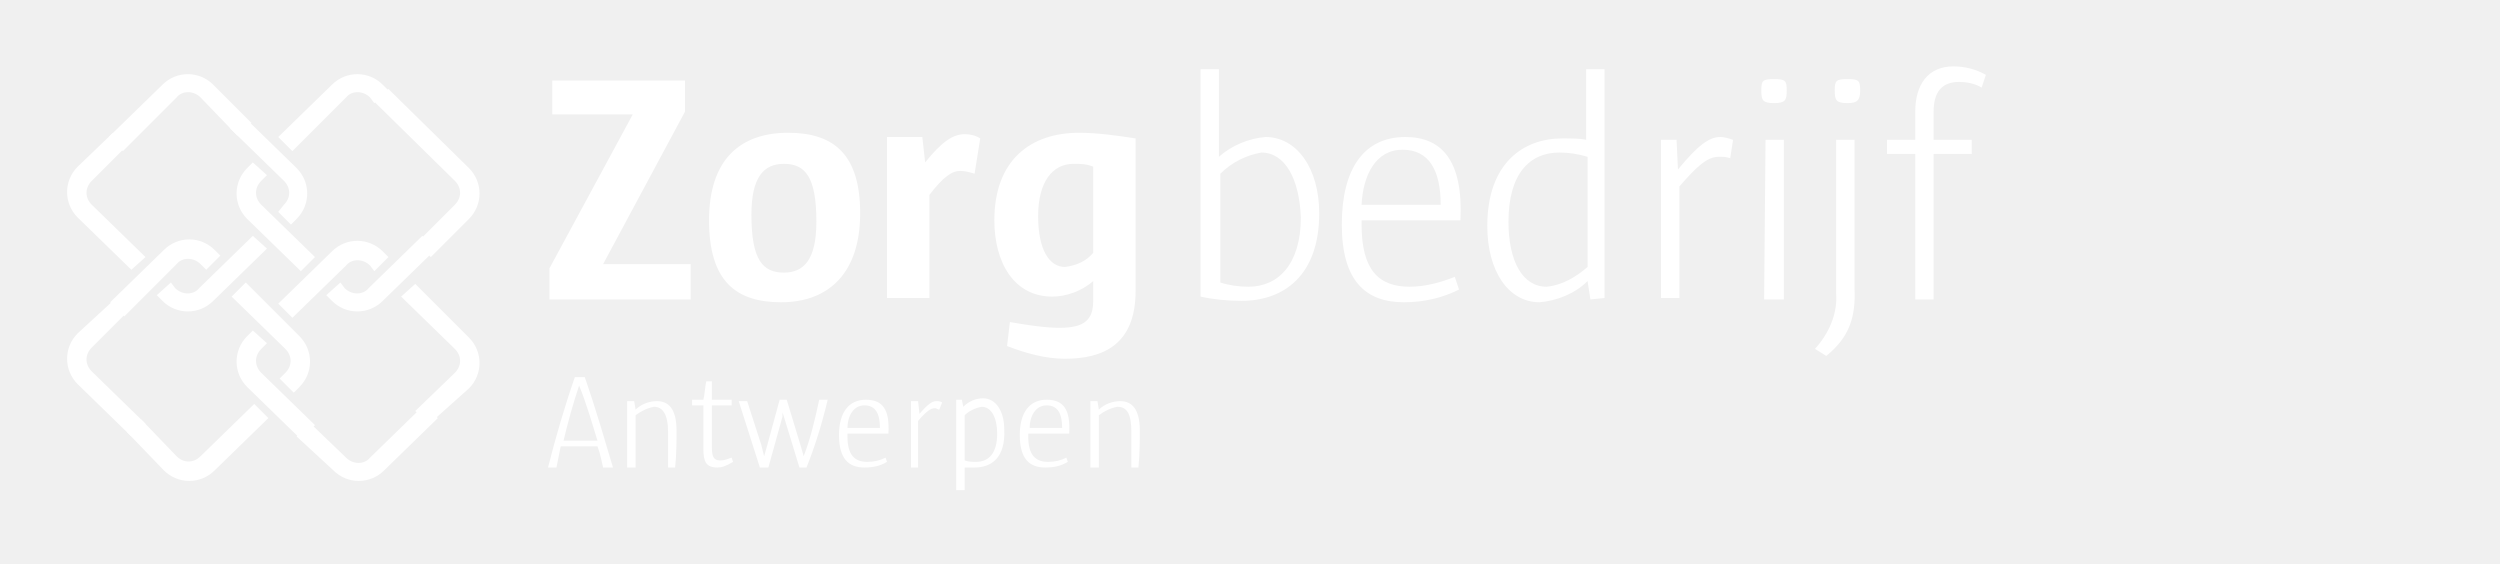
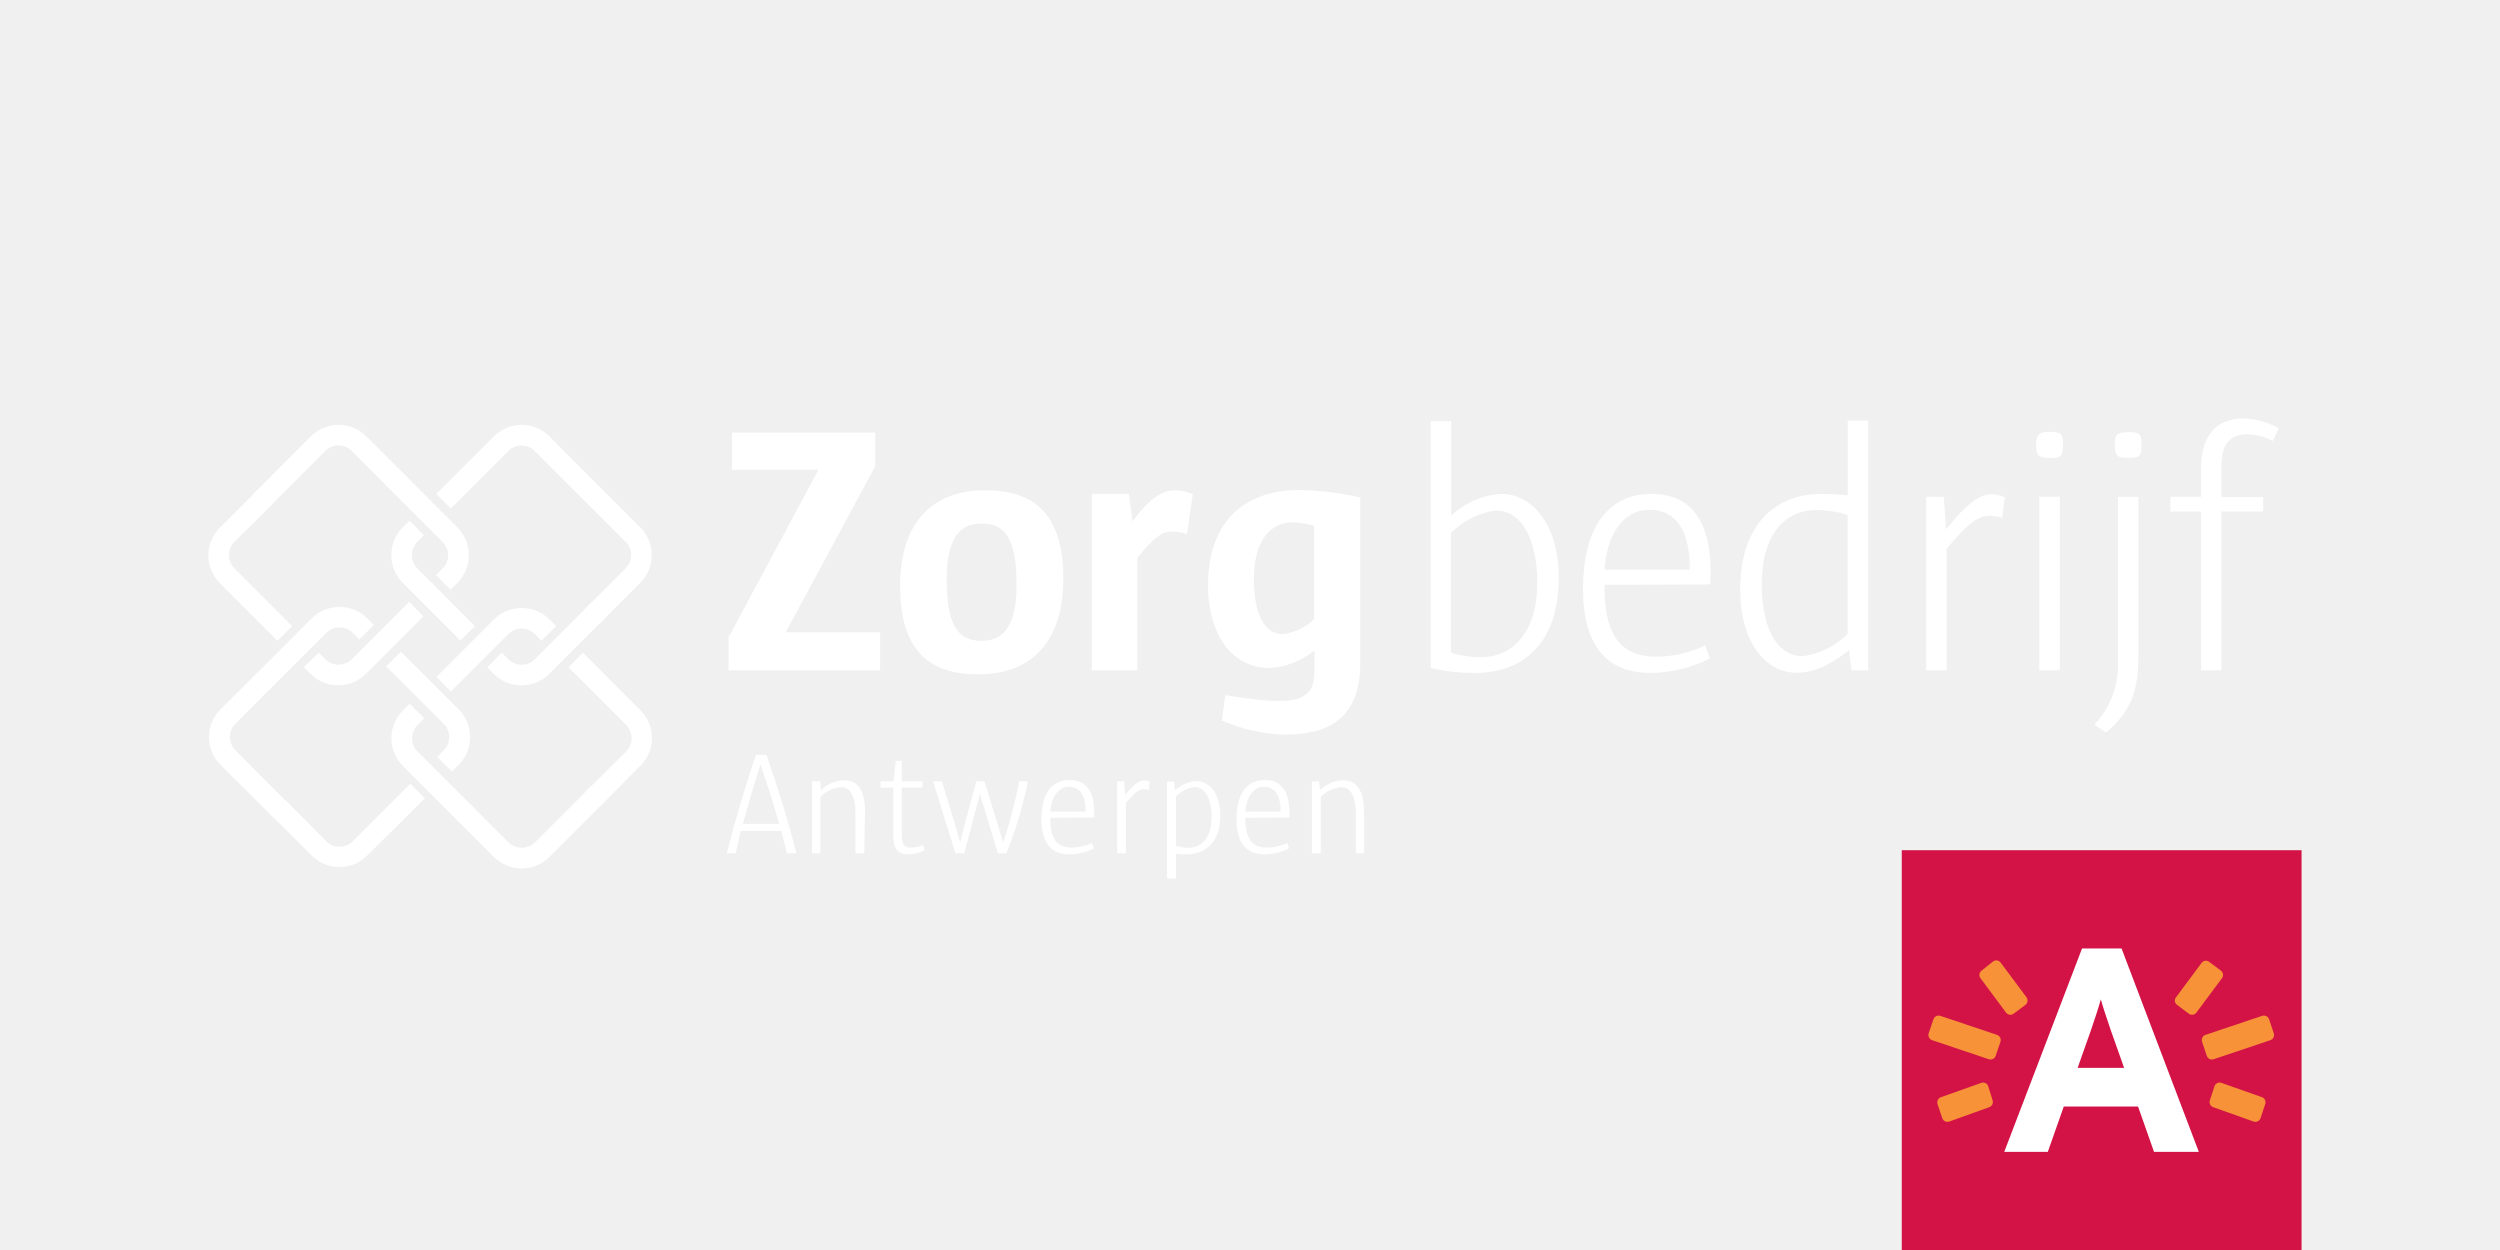
- <svg xmlns="http://www.w3.org/2000/svg" version="1.1" id="Layer_1" x="0px" y="0px" viewBox="0 0 177 39.9" style="enable-background:new 0 0 177 39.9;" xml:space="preserve">
-   <style type="text/css">
- 	.st0{fill-rule:evenodd;clip-rule:evenodd;fill:#FFFFFF;}
- </style>
-   <g id="Icons">
-     <g id="Logo">
-       <g id="Zorgbedrijf">
-         <path id="Fill-1" class="st0" d="M20.1,14.5c0.5-0.5,0.5-1.2,0-1.7c0,0,0,0,0,0l-3.8-3.7l0.9-0.9l3.8,3.7c1,1,1,2.6,0,3.6     c0,0,0,0,0,0l-0.4,0.4L19.7,15L20.1,14.5z" />
-         <g id="Group-5">
-           <g>
-             <path id="Fill-3" class="st0" d="M6.5,12.8C6,13.3,6,14,6.5,14.5c0,0,0,0,0,0l3.8,3.7l-1,0.9l-3.8-3.7c-1-1-1-2.6,0-3.6       c0,0,0,0,0,0L8,9.4l1,0.9L6.5,12.8z" />
-           </g>
-         </g>
-         <path id="Fill-6" class="st0" d="M12.4,20.4c0.5,0.5,1.3,0.5,1.7,0l3.8-3.7l1,0.9l-3.8,3.7c-1,1-2.6,1-3.6,0l-0.4-0.4l1-0.9     L12.4,20.4z" />
-         <path id="Fill-8" class="st0" d="M14.2,6.9c-0.5-0.5-1.3-0.5-1.7,0l-3.8,3.8l-1-1l3.8-3.7c1-1,2.6-1,3.6,0l2.7,2.7l-1,0.9     L14.2,6.9z" />
-         <path id="Fill-10" class="st0" d="M32.2,14.5c0.5-0.5,0.5-1.2,0-1.7l-5.7-5.6l1-0.9l5.7,5.6c1,1,1,2.6,0,3.6c0,0,0,0,0,0     l-2.7,2.7l-1-1L32.2,14.5z" />
-         <path id="Fill-12" class="st0" d="M18.5,12.8c-0.5,0.5-0.5,1.2,0,1.7c0,0,0,0,0,0l3.8,3.7l-1,1l-3.8-3.7c-1-1-1-2.6,0-3.6     c0,0,0,0,0,0l0.4-0.4l1,0.9L18.5,12.8z" />
-         <path id="Fill-14" class="st0" d="M24.4,20.4c0.5,0.5,1.3,0.5,1.7,0l3.8-3.7l1,0.9l-3.8,3.7c-1,1-2.6,1-3.6,0l-0.4-0.4l1-0.9     L24.4,20.4z" />
-         <path id="Fill-16" class="st0" d="M26.2,6.9c-0.5-0.5-1.3-0.5-1.7,0l-3.8,3.8l-1-1l3.8-3.7c1-1,2.6-1,3.6,0l0.4,0.4l-1,0.9     L26.2,6.9z" />
-         <path id="Fill-18" class="st0" d="M20.2,26.4c0.5-0.5,0.5-1.2,0-1.7c0,0,0,0,0,0l-3.8-3.7l1-1l3.8,3.8c1,1,1,2.6,0,3.6     c0,0,0,0,0,0l-0.4,0.4l-1-1L20.2,26.4z" />
-         <path id="Fill-20" class="st0" d="M6.5,24.6c-0.5,0.5-0.5,1.2,0,1.7c0,0,0,0,0,0l3.8,3.7l-1,0.9l-3.8-3.7c-1-1-1-2.6,0-3.6     c0,0,0,0,0,0L8,21.3l0.9,0.9L6.5,24.6z" />
-         <path id="Fill-22" class="st0" d="M12.5,32.3c0.5,0.5,1.2,0.5,1.7,0l3.8-3.7l1,1l-3.8,3.7c-1,1-2.6,1-3.6,0c0,0,0,0,0,0l-2.6-2.7     l1-0.9L12.5,32.3z" />
-         <path id="Fill-24" class="st0" d="M14.2,18.7c-0.5-0.5-1.3-0.5-1.7,0l-3.7,3.7l-1-1l3.8-3.7c1-1,2.6-1,3.6,0l0.4,0.4l-1,1     L14.2,18.7z" />
-         <path id="Fill-26" class="st0" d="M32.2,26.4c0.5-0.5,0.5-1.2,0-1.7L28.4,21l1-0.9l3.8,3.8c1,1,1,2.6,0,3.6c0,0,0,0,0,0L30.4,30     l-1-0.9L32.2,26.4z" />
-         <path id="Fill-28" class="st0" d="M18.5,24.7c-0.5,0.5-0.5,1.2,0,1.7c0,0,0,0,0,0l3.8,3.7l-1,1l-3.8-3.7c-1-1-1-2.6,0-3.6     c0,0,0,0,0,0l0.4-0.4l1,0.9L18.5,24.7z" />
-         <path id="Fill-30" class="st0" d="M24.5,32.4c0.5,0.5,1.3,0.5,1.7,0l3.8-3.7l1,0.9l-3.8,3.7c-1,1-2.6,1-3.6,0L21,30.9l1-0.9     L24.5,32.4z" />
-         <path id="Fill-32" class="st0" d="M26.2,18.8c-0.5-0.5-1.3-0.5-1.7,0l-3.8,3.7l-1-1l3.8-3.7c1-1,2.6-1,3.6,0l0.4,0.4l-1,1     L26.2,18.8z" />
-         <polygon id="Fill-34" class="st0" points="38.9,21.2 38.9,19 44.8,8.1 39.1,8.1 39.1,5.7 48.5,5.7 48.5,7.9 42.7,18.7 48.9,18.7      48.9,21.2    " />
-         <path id="Fill-36" class="st0" d="M55.5,11.6c-1.4,0-2.3,0.9-2.3,3.6c0,3.2,0.8,4.1,2.3,4.1c1.4,0,2.3-0.9,2.3-3.6     C57.8,12.5,57,11.6,55.5,11.6 M55.3,21.4c-3.2,0-5.1-1.5-5.1-5.8s2.2-6.2,5.6-6.2c3.2,0,5.1,1.5,5.1,5.7S58.7,21.4,55.3,21.4" />
-         <path id="Fill-38" class="st0" d="M69,12.3c-0.3-0.1-0.7-0.2-1-0.2c-0.6,0-1.2,0.4-2.2,1.7v7.3h-3V9.7h2.5l0.2,1.8     c1.2-1.5,2-2,2.8-2c0.4,0,0.8,0.1,1.1,0.3L69,12.3z" />
-         <path id="Fill-40" class="st0" d="M77.4,11.8c-0.5-0.2-0.9-0.2-1.4-0.2c-1.5,0-2.5,1.3-2.5,3.7s0.8,3.6,1.9,3.6     c0.8-0.1,1.5-0.4,2-1V11.8z M75.4,25.4c-1.4,0-2.8-0.4-4.1-0.9l0.2-1.7c4.5,0.8,5.9,0.5,5.9-1.5v-1.4c-0.8,0.7-1.9,1.1-2.9,1.1     c-2.7,0-4.1-2.4-4.1-5.4c0-4.3,2.6-6.2,6-6.2c1.3,0,2.7,0.2,4,0.4v10.8C80.4,24.4,78.1,25.4,75.4,25.4z" />
-         <path id="Fill-42" class="st0" d="M89.3,10.8c-1.1,0.2-2.1,0.7-2.9,1.5V20c0.6,0.2,1.3,0.3,2,0.3c2.1,0,3.7-1.6,3.7-4.9     C92,12.7,91,10.8,89.3,10.8 M87.9,21.3c-1,0-2-0.1-2.9-0.3V4.9h1.3v6.2c0.9-0.8,2.1-1.3,3.3-1.4c2.2,0,3.8,2.2,3.8,5.4     C93.4,19.5,90.9,21.3,87.9,21.3" />
-         <path id="Fill-44" class="st0" d="M102,14.5c0-2.4-0.8-3.9-2.7-3.9s-2.8,1.8-2.9,3.9H102z M96.4,15.6v0.3c0,3.2,1.2,4.4,3.4,4.4     c1.1,0,2.2-0.3,3.2-0.7l0.3,0.9c-1.2,0.6-2.5,0.9-3.9,0.9c-2.7,0-4.4-1.5-4.4-5.5s1.6-6.2,4.5-6.2c2.6,0,4.1,1.7,3.9,5.9     L96.4,15.6z" />
-         <path id="Fill-46" class="st0" d="M112.4,11.1c-0.7-0.2-1.3-0.3-2-0.3c-2.1,0-3.6,1.5-3.6,4.9c0,2.8,1,4.6,2.7,4.6     c1.1-0.1,2.1-0.7,2.9-1.4V11.1z M112.6,21.2l-0.2-1.3c-0.9,0.9-2.2,1.4-3.4,1.5c-2.2,0-3.7-2.2-3.7-5.4c0-4.5,2.6-6.2,5.3-6.2     c0.6,0,1.3,0,1.7,0.1V4.9h1.3v16.2L112.6,21.2z" />
-         <path id="Fill-48" class="st0" d="M122.5,11.2c-0.3-0.1-0.5-0.1-0.8-0.1c-0.8,0-1.5,0.6-2.8,2.1v7.9h-1.3V9.9h1.1l0.1,2.1     c1.4-1.7,2.2-2.3,3-2.3c0.3,0,0.6,0.1,0.9,0.2L122.5,11.2z" />
-         <g>
-           <path id="Fill-50" class="st0" d="M124.9,21.2h1.4V9.9H125L124.9,21.2z M125.6,7.3c-0.8,0-0.9-0.2-0.9-0.9s0.1-0.8,0.9-0.8      c0.8,0,0.9,0.1,0.9,0.8S126.4,7.3,125.6,7.3z" />
-         </g>
-         <g>
-           <path id="Fill-52" class="st0" d="M130.8,7.3c-0.8,0-0.9-0.2-0.9-0.9s0.1-0.8,0.9-0.8c0.8,0,0.9,0.1,0.9,0.8      S131.5,7.3,130.8,7.3 M129.3,25.2l-0.8-0.5c1-1.1,1.6-2.5,1.5-3.9V9.9h1.3v10.5C131.4,22.5,130.9,23.9,129.3,25.2" />
-         </g>
-         <g>
-           <path id="Fill-53" class="st0" d="M140.3,6.2c-0.5-0.3-1.1-0.4-1.6-0.4c-1.2,0-1.8,0.7-1.8,2.1v2h2.7v1h-2.7v10.3h-1.3V10.9h-2      v-1h2v-2c0-1.9,0.9-3.2,2.7-3.2c0.8,0,1.6,0.2,2.3,0.6L140.3,6.2z" />
-         </g>
-         <g>
-           <path id="Fill-54" class="st0" d="M41,27.3c-0.4,1.2-0.8,2.6-1.1,3.9h2.4C41.9,29.9,41.5,28.5,41,27.3z M42.7,33.1      c-0.1-0.4-0.2-1-0.4-1.5h-2.6c-0.1,0.5-0.2,1-0.3,1.5h-0.6c0.5-2,1.2-4.4,1.9-6.4h0.7c0.8,2.3,1.4,4.4,2,6.4H42.7z" />
-         </g>
-         <g>
-           <path id="Fill-55" class="st0" d="M47.8,33.1h-0.5c0-0.8,0-1.8,0-2.5c0-1.3-0.4-1.8-1-1.8c-0.5,0.1-0.9,0.3-1.3,0.6v3.7h-0.6      v-4.7h0.5L45,29c0.4-0.4,1-0.6,1.5-0.6c0.8,0,1.4,0.5,1.4,2.1C47.9,31,47.9,32.2,47.8,33.1" />
-         </g>
-         <g>
-           <path id="Fill-56" class="st0" d="M50.8,33.1c-0.8,0-1-0.4-1-1.3v-3.1h-0.8v-0.4h0.8c0.1-0.4,0.1-0.8,0.2-1.3h0.4v1.3h1.4v0.4      h-1.4v2.9c0,0.7,0.1,1,0.6,1c0.3,0,0.5-0.1,0.8-0.2l0.1,0.3C51.4,33,51.1,33.1,50.8,33.1" />
-         </g>
-         <g>
-           <path id="Fill-57" class="st0" d="M57.1,33.1h-0.5l-1.1-3.6l-0.1-0.3l0,0l0,0.3l-1,3.6h-0.6l-1.5-4.7h0.6l1,3.1l0.2,0.8l0,0      l0.2-0.7l0.9-3.3h0.5l1,3.3l0.2,0.7l0,0c0.5-1.3,0.8-2.6,1.1-4h0.6C58.2,30,57.7,31.6,57.1,33.1" />
-         </g>
-         <g>
-           <path id="Fill-58" class="st0" d="M62.3,30.3c0-1-0.3-1.6-1.1-1.6s-1.2,0.8-1.2,1.6L62.3,30.3L62.3,30.3z M60,30.8v0.1      c0,1.3,0.5,1.8,1.4,1.8c0.5,0,0.9-0.1,1.3-0.3l0.1,0.3c-0.5,0.3-1,0.4-1.6,0.4c-1.1,0-1.8-0.6-1.8-2.3c0-1.6,0.7-2.5,1.9-2.5      c1.2,0,1.7,0.7,1.6,2.4H60z" />
-         </g>
-         <g>
-           <path id="Fill-59" class="st0" d="M66.5,29c-0.1,0-0.2-0.1-0.3-0.1c-0.3,0-0.6,0.2-1.2,0.9v3.3h-0.5v-4.7h0.5l0.1,0.9      c0.6-0.7,0.9-0.9,1.2-0.9c0.1,0,0.3,0,0.4,0.1L66.5,29z" />
-         </g>
-         <g>
-           <path id="Fill-60" class="st0" d="M69.5,28.8c-0.5,0.1-0.9,0.3-1.2,0.6v3.2c0.3,0.1,0.5,0.1,0.8,0.1c0.9,0,1.5-0.6,1.5-2      C70.6,29.6,70.2,28.8,69.5,28.8 M69,33.1c-0.2,0-0.4,0-0.7,0v1.6h-0.6v-6.4h0.4l0.1,0.5c0.4-0.4,0.9-0.6,1.4-0.6      c0.9,0,1.5,0.9,1.5,2.2C71.2,32.4,70.2,33.1,69,33.1" />
-         </g>
-         <g>
-           <path id="Fill-61" class="st0" d="M75.2,30.3c0-1-0.3-1.6-1.1-1.6s-1.2,0.8-1.2,1.6L75.2,30.3L75.2,30.3z M72.8,30.8v0.1      c0,1.3,0.5,1.8,1.4,1.8c0.5,0,0.9-0.1,1.3-0.3l0.1,0.3c-0.5,0.3-1,0.4-1.6,0.4c-1.1,0-1.8-0.6-1.8-2.3c0-1.6,0.7-2.5,1.9-2.5      c1.2,0,1.7,0.7,1.6,2.4H72.8z" />
-         </g>
-         <g>
-           <path id="Fill-62" class="st0" d="M80.6,33.1h-0.5c0-0.8,0-1.8,0-2.5c0-1.3-0.3-1.8-1-1.8c-0.5,0.1-0.9,0.3-1.3,0.6v3.7h-0.6      v-4.7h0.5l0.1,0.6c0.4-0.4,1-0.6,1.5-0.6c0.8,0,1.4,0.5,1.4,2.1C80.7,31,80.7,32.2,80.6,33.1" />
-         </g>
-       </g>
-     </g>
-   </g>
+ <svg xmlns="http://www.w3.org/2000/svg" id="Layer_1" data-name="Layer 1" viewBox="0 0 283.46 141.73">
+   <defs>
+     <style>.cls-1{fill:#fff;}.cls-2{fill:#d31245;}.cls-3{fill:#f79239;}</style>
+   </defs>
+   <path class="cls-1" d="M50.19,64.45a2.12,2.12,0,0,0,0-3l-6.52-6.52,1.65-1.66,6.53,6.53a4.45,4.45,0,0,1,0,6.3l-.77.76L49.44,65.2Z" />
+   <path class="cls-1" d="M26.58,61.44a2.12,2.12,0,0,0,0,3L33.11,71l-1.65,1.65-6.53-6.53a4.44,4.44,0,0,1,0-6.29l4.38-4.38L31,57.06Z" />
+   <path class="cls-1" d="M36.89,74.75a2.14,2.14,0,0,0,3,0l6.51-6.51L48,69.89l-6.5,6.51a4.45,4.45,0,0,1-6.3,0l-.75-.75L36.14,74Z" />
+   <path class="cls-1" d="M39.88,51.13a2.11,2.11,0,0,0-3,0l-6.51,6.52L28.73,56l6.51-6.52a4.45,4.45,0,0,1,6.3,0l4.68,4.69-1.65,1.65Z" />
+   <path class="cls-1" d="M70.94,64.44a2.12,2.12,0,0,0,0-3l-9.79-9.78L62.81,50l9.78,9.78a4.45,4.45,0,0,1,0,6.3L67.87,70.8l-1.65-1.64Z" />
+   <path class="cls-1" d="M47.32,61.44a2.13,2.13,0,0,0,0,3L53.85,71,52.2,72.62l-6.53-6.53a4.46,4.46,0,0,1,0-6.3l.76-.75,1.64,1.64Z" />
+   <path class="cls-1" d="M57.64,74.75a2.12,2.12,0,0,0,3,0l6.51-6.51,1.65,1.65L62.28,76.4a4.44,4.44,0,0,1-6.3,0l-.74-.74L56.89,74Z" />
+   <path class="cls-1" d="M60.63,51.14a2.12,2.12,0,0,0-3,0l-6.52,6.52L49.47,56,56,49.48a4.45,4.45,0,0,1,6.3,0l.74.75-1.64,1.65Z" />
+   <path class="cls-1" d="M50.31,85.07a2.12,2.12,0,0,0,0-3l-6.52-6.52,1.65-1.66L52,80.43a4.44,4.44,0,0,1,0,6.29l-.76.76-1.65-1.65Z" />
+   <path class="cls-1" d="M26.68,82.07a2.13,2.13,0,0,0,0,3l6.52,6.53-1.64,1.65L25,86.72a4.44,4.44,0,0,1,0-6.29l4.14-4.14,1.64,1.65Z" />
+   <path class="cls-1" d="M37,95.39a2.12,2.12,0,0,0,3,0l6.52-6.52,1.65,1.65L41.64,97a4.44,4.44,0,0,1-6.3,0l-4.6-4.6,1.65-1.65Z" />
+   <path class="cls-1" d="M40,71.76a2.12,2.12,0,0,0-3,0l-6.52,6.51-1.64-1.64,6.5-6.51a4.47,4.47,0,0,1,6.31,0l.74.74-1.65,1.65Z" />
+   <path class="cls-1" d="M71,85.21a2.13,2.13,0,0,0,0-3l-6.53-6.53L66.09,74l6.52,6.53a4.44,4.44,0,0,1,0,6.29L68,91.46l-1.65-1.65Z" />
+   <path class="cls-1" d="M47.34,82.2a2.13,2.13,0,0,0,0,3l6.53,6.53-1.65,1.65-6.53-6.53a4.42,4.42,0,0,1,0-6.29l.76-.77,1.64,1.65Z" />
+   <path class="cls-1" d="M57.65,95.51a2.13,2.13,0,0,0,3,0L67.16,89l1.65,1.64L62.3,97.16a4.45,4.45,0,0,1-6.3,0l-4.24-4.24,1.64-1.65Z" />
+   <path class="cls-1" d="M60.64,71.89a2.12,2.12,0,0,0-3,0L51.13,78.4l-1.64-1.65L56,70.24a4.47,4.47,0,0,1,6.31,0l.75.75-1.66,1.65Z" />
+   <path class="cls-1" d="M82.61,76V72.26l10.19-19H83V49.05H99.23v3.83L89.08,71.7H99.79V76Z" />
+   <path class="cls-1" d="M110.89,76.46c-5.51,0-8.83-2.68-8.83-10s3.72-10.87,9.67-10.87c5.52,0,8.83,2.68,8.83,10S116.85,76.46,110.89,76.46Zm.36-17.1c-2.35,0-3.91,1.63-3.91,6.19,0,5.63,1.39,7.11,4,7.11,2.36,0,3.92-1.64,3.92-6.19C115.29,60.83,113.85,59.36,111.25,59.36Z" />
+   <path class="cls-1" d="M134.59,60.55a6.09,6.09,0,0,0-1.76-.28c-1.12,0-2.08.76-3.88,3V76H123.8V56H128l.4,3.12c2-2.68,3.4-3.52,4.84-3.52a4.61,4.61,0,0,1,2,.44Z" />
+   <path class="cls-1" d="M145.65,83.29a18.91,18.91,0,0,1-7.11-1.6l.39-2.88c7.84,1.32,10.11.84,10.11-2.71V73.74a8.63,8.63,0,0,1-5.07,2c-4.59,0-7-4.24-7-9.35,0-7.52,4.4-10.83,10.35-10.83a33.43,33.43,0,0,1,6.91.84V75.26C154.2,81.69,150.37,83.29,145.65,83.29ZM149,59.63a8.46,8.46,0,0,0-2.47-.4c-2.56,0-4.36,2.2-4.36,6.4s1.28,6.27,3.32,6.27A6.32,6.32,0,0,0,149,70.22Z" />
+   <path class="cls-1" d="M167.22,76.3a21.66,21.66,0,0,1-5-.56v-28h2.32V58.48A9,9,0,0,1,170.18,56c3.84,0,6.56,3.92,6.56,9.43C176.74,73.18,172.5,76.3,167.22,76.3Zm2.36-18.42a8.85,8.85,0,0,0-5.07,2.55V74a11,11,0,0,0,3.39.52c3.56,0,6.4-2.76,6.4-8.47C174.3,61.31,172.62,57.88,169.58,57.88Z" />
+   <path class="cls-1" d="M181.93,66.31v.44c0,5.51,2.08,7.71,5.87,7.71a13,13,0,0,0,5.55-1.28l.52,1.48a15.1,15.1,0,0,1-6.71,1.64c-4.59,0-7.67-2.64-7.67-9.55S182.33,56,187.24,56c4.44,0,7.07,3,6.67,10.27Zm9.67-1.84c0-4.12-1.44-6.67-4.6-6.67s-4.87,3.19-5.07,6.79h9.67Z" />
+   <path class="cls-1" d="M209.93,76l-.27-2.28c-1.84,1.44-3.76,2.56-5.92,2.56-3.75,0-6.43-3.76-6.43-9.39C197.31,59,201.74,56,206.5,56c1,0,2.24.08,3,.16V47.69h2.32V76Zm-.44-17.62a12.07,12.07,0,0,0-3.51-.56c-3.56,0-6.23,2.71-6.23,8.47,0,4.87,1.72,8.11,4.67,8.11a8.82,8.82,0,0,0,5.07-2.52Z" />
+   <path class="cls-1" d="M227,58.72a4.66,4.66,0,0,0-1.45-.24c-1.27,0-2.59,1-4.83,3.75V76h-2.32V56.32h2l.24,3.72c2.4-3,3.84-4,5.15-4a3.18,3.18,0,0,1,1.52.36Z" />
+   <path class="cls-1" d="M232.43,51.92c-1.32,0-1.56-.28-1.56-1.47s.24-1.48,1.56-1.48,1.48.24,1.48,1.48S233.71,51.92,232.43,51.92ZM231.23,76V56.32h2.32V76Z" />
+   <path class="cls-1" d="M238.78,83.05l-1.32-.88a9.69,9.69,0,0,0,2.68-6.83v-19h2.31V74.58C242.45,78.41,241.54,80.77,238.78,83.05Zm2.56-31.13c-1.32,0-1.56-.28-1.56-1.47S240,49,241.34,49s1.47.24,1.47,1.48S242.62,51.92,241.34,51.92Z" />
+   <path class="cls-1" d="M257.72,50a6.85,6.85,0,0,0-2.84-.76c-2.16,0-3,1.2-3,3.59v3.52h4.72V58h-4.72V76h-2.31V58h-3.48V56.32h3.48V53c0-3.39,1.56-5.55,4.79-5.55a8.16,8.16,0,0,1,4,1.12Z" />
+   <path class="cls-1" d="M89.23,96.75c-.19-.78-.42-1.65-.65-2.53H84c-.21.81-.41,1.69-.59,2.53h-1c.86-3.44,2.08-7.6,3.31-11.17h1.18c1.39,4,2.49,7.6,3.4,11.17Zm-3-10.11c-.63,2-1.37,4.47-2,6.77h4.12C87.72,91.21,87,88.91,86.21,86.64Z" />
+   <path class="cls-1" d="M98,96.75h-1c0-1.41,0-3.18,0-4.42,0-2.2-.62-3.08-1.74-3.08a3.88,3.88,0,0,0-2.24,1.1v6.4h-.95V88.59H93l.09,1a4,4,0,0,1,2.62-1.12c1.41,0,2.37.9,2.37,3.59C98.07,93.21,98,95.2,98,96.75Z" />
+   <path class="cls-1" d="M103.08,96.87c-1.32,0-1.8-.62-1.8-2.22V89.3H99.84v-.71h1.44c.12-.73.22-1.47.29-2.32h.67v2.32h2.37v.71h-2.37v5.12c0,1.24.19,1.69,1.08,1.69a4.12,4.12,0,0,0,1.36-.3l.15.59A4.18,4.18,0,0,1,103.08,96.87Z" />
+   <path class="cls-1" d="M114.1,96.75h-.95l-1.91-6.27-.14-.57h0l-.09.5-1.68,6.34h-1l-2.53-8.16h1l1.66,5.48.41,1.46h0l.28-1.18,1.54-5.76h.93l1.78,5.78.33,1.14h0a46.64,46.64,0,0,0,1.82-6.92h1A46.22,46.22,0,0,1,114.1,96.75Z" />
+   <path class="cls-1" d="M119.09,92.73v.18c0,2.29.86,3.2,2.43,3.2a5.46,5.46,0,0,0,2.3-.53l.22.61a6.28,6.28,0,0,1-2.79.68c-1.9,0-3.17-1.1-3.17-4s1.17-4.43,3.21-4.43c1.83,0,2.93,1.25,2.76,4.25Zm4-.76c0-1.71-.59-2.76-1.9-2.76s-2,1.32-2.1,2.81h4Z" />
+   <path class="cls-1" d="M130.27,89.58a2,2,0,0,0-.6-.1c-.53,0-1.08.43-2,1.56v5.71h-1V88.59h.8l.11,1.54c1-1.22,1.59-1.64,2.13-1.64a1.41,1.41,0,0,1,.63.15Z" />
+   <path class="cls-1" d="M134.49,96.87a7.53,7.53,0,0,1-1.16-.07v2.82h-1v-11h.78l.13,1a3.85,3.85,0,0,1,2.4-1.06c1.61,0,2.72,1.58,2.72,3.88C138.4,95.51,136.66,96.87,134.49,96.87Zm.95-7.63a3.68,3.68,0,0,0-2.11,1.05v5.6a4.4,4.4,0,0,0,1.42.23c1.48,0,2.63-1.12,2.63-3.52C137.38,90.66,136.67,89.24,135.44,89.24Z" />
+   <path class="cls-1" d="M141.21,92.73v.18c0,2.29.87,3.2,2.44,3.2a5.49,5.49,0,0,0,2.3-.53l.21.61a6.27,6.27,0,0,1-2.78.68c-1.9,0-3.18-1.1-3.18-4s1.18-4.43,3.22-4.43c1.83,0,2.93,1.25,2.76,4.25Zm4-.76c0-1.71-.6-2.76-1.9-2.76s-2,1.32-2.11,2.81h4Z" />
+   <path class="cls-1" d="M154.67,96.75h-.94c0-1.41,0-3.18,0-4.42,0-2.2-.62-3.08-1.74-3.08a3.88,3.88,0,0,0-2.24,1.1v6.4h-1V88.59h.81l.1,1a4,4,0,0,1,2.62-1.12c1.41,0,2.37.9,2.37,3.59C154.73,93.21,154.67,95.2,154.67,96.75Z" />
+   <rect class="cls-2" x="215.63" y="96.4" width="45.33" height="45.34" />
+   <path class="cls-1" d="M244.23,130.6l-1.81-5.14H234l-1.81,5.14h-4.94l8.82-23.06h4.48l8.76,23.06Zm-4.87-13.7c-.46-1.35-.93-2.73-1.16-3.59-.23.86-.69,2.24-1.15,3.59l-1.48,4.18h5.27Z" />
+   <path class="cls-3" d="M226.28,119.71a.62.62,0,0,1-.78.39l-6.43-2.16a.62.62,0,0,1-.39-.78l.54-1.59a.62.62,0,0,1,.78-.39l6.43,2.16a.62.62,0,0,1,.39.78Z" />
+   <path class="cls-3" d="M225.93,124.76a.62.62,0,0,1-.39.78L221,127.17a.62.62,0,0,1-.78-.39l-.54-1.6a.63.63,0,0,1,.4-.78l4.57-1.62a.61.61,0,0,1,.78.38Z" />
+   <path class="cls-3" d="M224.67,110.06a.61.61,0,0,0-.11.86l2.9,3.9a.61.61,0,0,0,.86.11l1.34-1a.63.63,0,0,0,.11-.86l-2.91-3.9A.61.61,0,0,0,226,109Z" />
+   <path class="cls-3" d="M250.21,119.71a.62.62,0,0,0,.78.39l6.43-2.16a.61.61,0,0,0,.39-.78l-.53-1.59a.63.63,0,0,0-.79-.39l-6.43,2.16a.61.61,0,0,0-.38.78Z" />
+   <path class="cls-3" d="M250.56,124.76a.62.62,0,0,0,.39.78l4.58,1.63a.62.62,0,0,0,.78-.39l.53-1.6a.61.61,0,0,0-.38-.78l-4.59-1.62a.61.61,0,0,0-.78.38Z" />
+   <path class="cls-3" d="M251.82,110.06a.61.61,0,0,1,.11.86l-2.9,3.9a.62.62,0,0,1-.87.11l-1.32-1a.59.59,0,0,1-.11-.86l2.9-3.9a.61.61,0,0,1,.86-.11Z" />
</svg>
